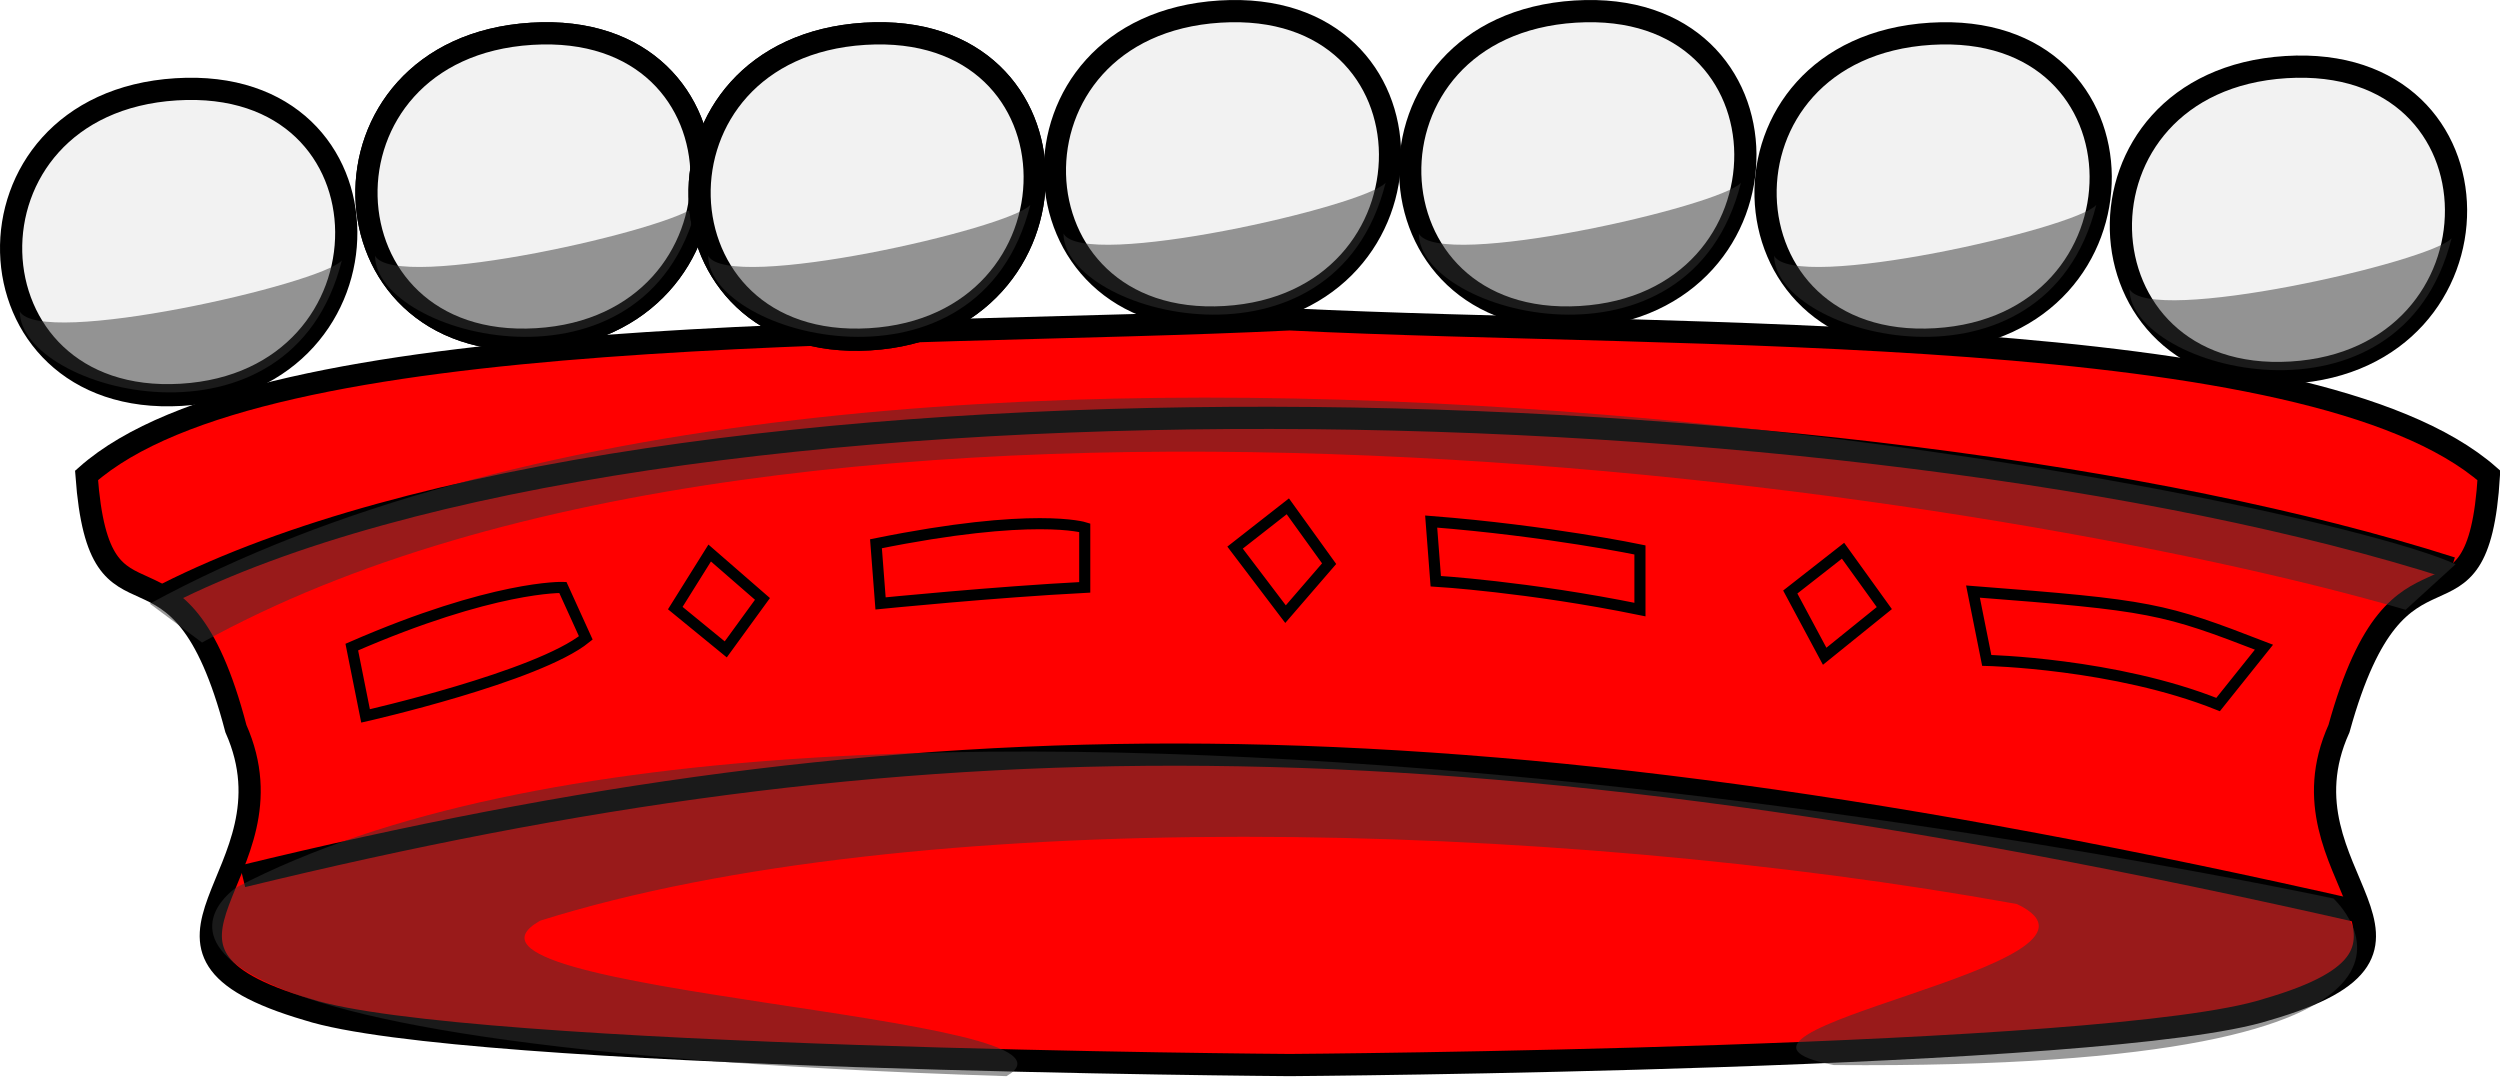
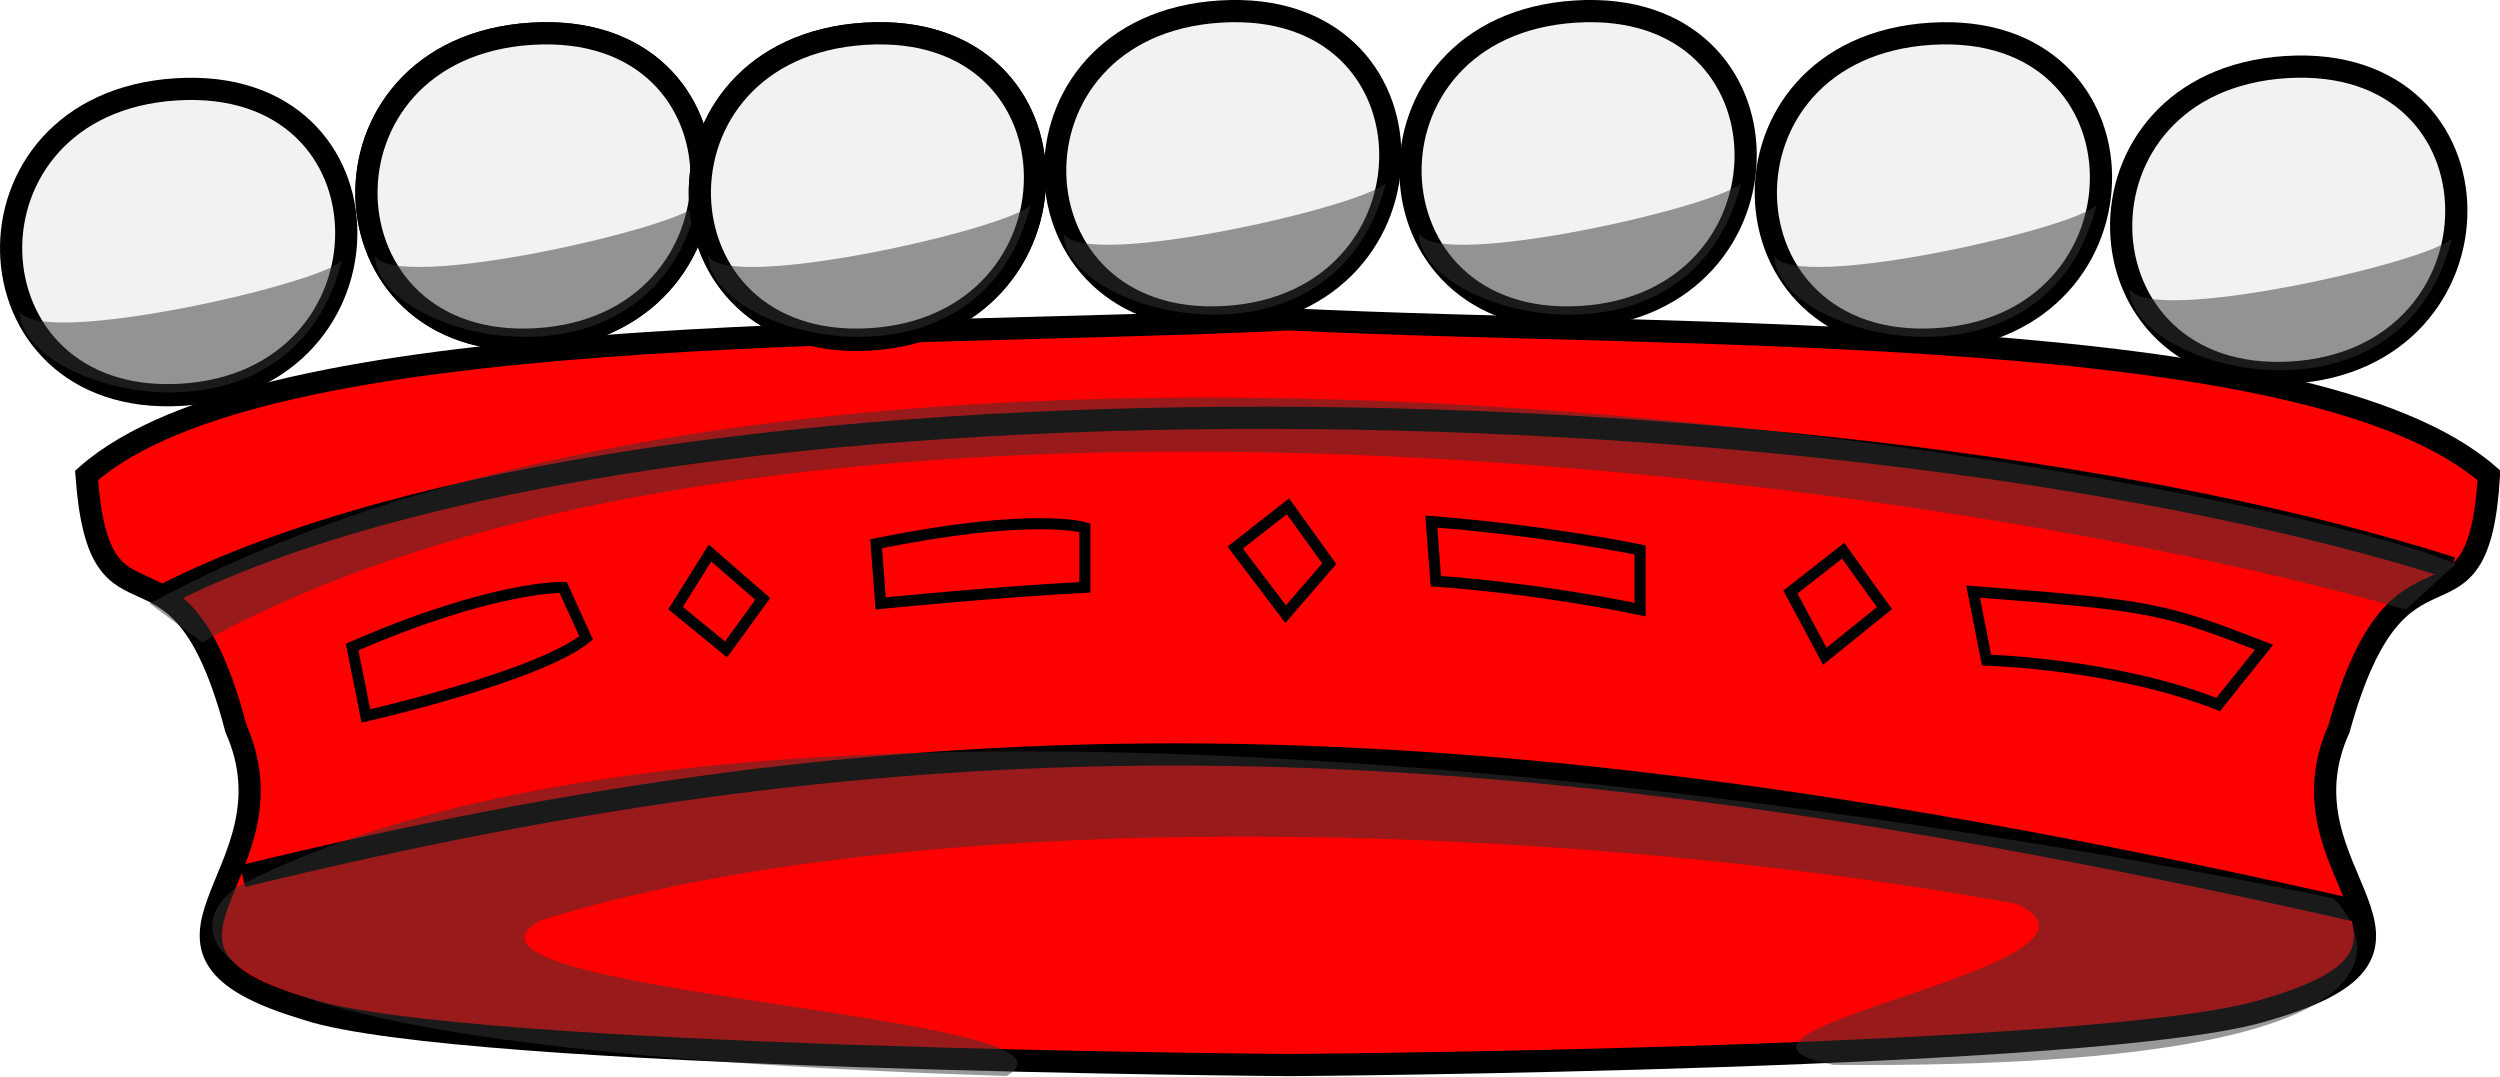
<svg xmlns="http://www.w3.org/2000/svg" width="450.287" height="193.832" id="svg2" version="1.0">
  <defs id="defs4">
    </defs>
-   <g id="layer1" transform="translate(-7.712759,2.832231)">
+   <g id="layer1">
    <g id="body">
-       <path d="M 63.1,179 C 25.7,168 62,155 50.2,128.4 39.8,88.6 25.7,115.6 23.3,82.8 55,54.68 168,58.18 240,54.69 c 71,3.49 184,0 216,28.11 -2,32.8 -16,5.8 -27,45.6 -12,26.6 25,39.6 -13,50.6 -28,9 -176,10 -176,10 0,0 -149,-1 -176.9,-10 z" style="fill:#ff0000;stroke:#000000;stroke-width:4;stroke-miterlimit:4;stroke-opacity:1;stroke-dasharray:none" id="path3764" />
-       <path id="path3767" d="m 37.594,104.179 c 88.1,-44.5 305.67,-38.6 411.67,-4.7" style="fill:none;stroke:#000000;stroke-width:4;stroke-miterlimit:4;stroke-opacity:1;stroke-dasharray:none" />
-       <path id="path3769" d="m 51.4,155 c 120.253,-29.264 216.032,-31.273 382.032,6.527" style="fill:none;stroke:#000000;stroke-width:4;stroke-miterlimit:4;stroke-opacity:1;stroke-dasharray:none" />
-       <path id="path3773" style="opacity:0.5;fill:#333333;fill-opacity:1;fill-rule:evenodd;stroke:none" d="M 44.1,112.9 C 152,53.18 365,84.8 441,107 l 9,-8.2 C 422,85.9 166,34.4 34.7,105.9 z m 6.2,44.1 c 107.7,-56.2 377.7,2 377.7,2 0,0 34,31 -90,30 -31,-6 56,-18 33,-29 -84,-15.2 -199,-18.1 -266,3 -23,13 103,17 84,28 C 7.63,185.26 50.3,157 50.3,157 z" />
-       <path id="path3079" style="fill:none;stroke:#000000;stroke-width:2;stroke-linecap:butt;stroke-linejoin:miter;stroke-opacity:1" d="m 265.488,91.107 c 21.074,1.653 37.603,5.107 37.603,5.107 l 0,10.744 c -20.248,-4.132 -36.777,-5.107 -36.777,-5.107 z m -100,4 C 194,89.322 203.091,92.215 203.091,92.215 l 0,10.744 c -16.116,0.826 -36.777,2.893 -36.777,2.893 z m 74.182,-6.744 -9.504,7.438 9.091,11.983 7.851,-9.091 z m 100,8 -9.504,7.438 6.198,11.57 10.744,-8.678 z m 23.405,7.355 c 32.231,2.479 34.231,2.992 52.413,10.017 l -8.264,10.331 C 388.628,116.628 365.554,116.116 365.554,116.116 z m -227.537,-6.942 -6.198,9.917 9.091,7.438 6.612,-9.091 z m -64.463,16.942 c 25.62,-11.157 38.017,-10.744 38.017,-10.744 l 4.132,9.091 c -8.678,7.025 -39.669,14.05 -39.669,14.05 z" />
-       <path id="path3089" d="M 40.364,68.281 C 80.102,65.91 80.179,10.711 39.439,13.253 -1.3,15.795 0.625,70.652 40.364,68.281 z" style="fill:#f2f2f2;stroke:#000000;stroke-width:4;stroke-linecap:butt;stroke-linejoin:miter;stroke-opacity:1" />
-       <path id="path3091" d="m 11.267,53.237 c 0.058,14.446 48.855,27.481 58.015,-9.16 -3.629,4.234 -54.386,15.814 -58.015,9.16 z" style="opacity:0.5;fill:#333333;stroke:none" />
-       <path style="fill:#f2f2f2;stroke:#000000;stroke-width:4;stroke-linecap:butt;stroke-linejoin:miter;stroke-opacity:1" d="m 228.364,54.281 c 39.739,-2.371 39.815,-57.57 -0.924,-55.028 -40.739,2.542 -38.815,57.399 0.924,55.028 z" id="path3044" />
-       <path style="opacity:0.5;fill:#333333;stroke:none" d="m 199.267,39.237 c 0.058,14.446 48.855,27.481 58.015,-9.16 -3.629,4.234 -54.386,15.814 -58.015,9.16 z" id="path3046" />
-       <path id="path3048" d="m 420.364,64.281 c 39.739,-2.371 39.815,-57.57 -0.924,-55.028 -40.739,2.542 -38.815,57.399 0.924,55.028 z" style="fill:#f2f2f2;stroke:#000000;stroke-width:4;stroke-linecap:butt;stroke-linejoin:miter;stroke-opacity:1" />
-       <path id="path3050" d="m 391.267,49.237 c 0.058,14.446 48.855,27.481 58.015,-9.16 -3.629,4.234 -54.386,15.814 -58.015,9.16 z" style="opacity:0.5;fill:#333333;stroke:none" />
-       <path style="fill:#f2f2f2;stroke:#000000;stroke-width:4;stroke-linecap:butt;stroke-linejoin:miter;stroke-opacity:1" d="m 292.364,54.281 c 39.739,-2.371 39.815,-57.57 -0.924,-55.028 -40.739,2.542 -38.815,57.399 0.924,55.028 z" id="path3052" />
-       <path style="opacity:0.5;fill:#333333;stroke:none" d="m 263.267,39.237 c 0.058,14.446 48.855,27.481 58.015,-9.16 -3.629,4.234 -54.386,15.814 -58.015,9.16 z" id="path3054" />
-       <path id="path3056" d="m 356.364,58.281 c 39.739,-2.371 39.815,-57.57 -0.924,-55.028 -40.739,2.542 -38.815,57.399 0.924,55.028 z" style="fill:#f2f2f2;stroke:#000000;stroke-width:4;stroke-linecap:butt;stroke-linejoin:miter;stroke-opacity:1" />
-       <path id="path3058" d="m 327.267,43.237 c 0.058,14.446 48.855,27.481 58.015,-9.16 -3.629,4.234 -54.386,15.814 -58.015,9.16 z" style="opacity:0.5;fill:#333333;stroke:none" />
-       <path style="fill:#f2f2f2;stroke:#000000;stroke-width:4;stroke-linecap:butt;stroke-linejoin:miter;stroke-opacity:1" d="m 104.364,58.281 c 39.739,-2.371 39.815,-57.57 -0.924,-55.028 -40.739,2.542 -38.815,57.399 0.924,55.028 z" id="path3060" />
-       <path style="opacity:0.5;fill:#333333;stroke:none" d="m 75.267,43.237 c 0.058,14.446 48.855,27.481 58.015,-9.16 -3.629,4.234 -54.386,15.814 -58.015,9.16 z" id="path3062" />
-       <path id="path3064" d="m 104.364,58.281 c 39.739,-2.371 39.815,-57.57 -0.924,-55.028 -40.739,2.542 -38.815,57.399 0.924,55.028 z" style="fill:#f2f2f2;stroke:#000000;stroke-width:4;stroke-linecap:butt;stroke-linejoin:miter;stroke-opacity:1" />
-       <path id="path3066" d="m 75.267,43.237 c 0.058,14.446 48.855,27.481 58.015,-9.16 -3.629,4.234 -54.386,15.814 -58.015,9.16 z" style="opacity:0.5;fill:#333333;stroke:none" />
-       <path id="path3068" d="m 164.364,58.281 c 39.739,-2.371 39.815,-57.57 -0.924,-55.028 -40.739,2.542 -38.815,57.399 0.924,55.028 z" style="fill:#f2f2f2;stroke:#000000;stroke-width:4;stroke-linecap:butt;stroke-linejoin:miter;stroke-opacity:1" />
-       <path id="path3070" d="m 135.267,43.237 c 0.058,14.446 48.855,27.481 58.015,-9.16 -3.629,4.234 -54.386,15.814 -58.015,9.16 z" style="opacity:0.5;fill:#333333;stroke:none" />
-       <path style="fill:#f2f2f2;stroke:#000000;stroke-width:4;stroke-linecap:butt;stroke-linejoin:miter;stroke-opacity:1" d="m 164.364,58.281 c 39.739,-2.371 39.815,-57.57 -0.924,-55.028 -40.739,2.542 -38.815,57.399 0.924,55.028 z" id="path3072" />
-       <path style="opacity:0.5;fill:#333333;stroke:none" d="m 135.267,43.237 c 0.058,14.446 48.855,27.481 58.015,-9.16 -3.629,4.234 -54.386,15.814 -58.015,9.16 z" id="path3074" />
+       <path d="M55.39,181.8   C17.99,170.8 54.29,157.8 42.49,131.2 32.09,91.43 17.99,118.4 15.59,85.63 47.29,57.51 160.3,61.01 232.3,57.52   c71,3.49 184,0 216,28.11 -2,32.8 -16,5.8 -27,45.6 -12,26.6 25,39.6 -13,50.6 -28,9 -176,10 -176,10 0,0 -149,-1 -176.9,-10   z " style="fill:#ff0000;stroke:#000000;stroke-width:4;stroke-miterlimit:4;stroke-opacity:1;stroke-dasharray:none" id="path3764" />
+       <path id="path3767" d="m29.88,107   c88.1,-44.5 305.7,-38.6 411.7,-4.7   " style="fill:none;stroke:#000000;stroke-width:4;stroke-miterlimit:4;stroke-opacity:1;stroke-dasharray:none" />
+       <path id="path3769" d="m43.69,157.8   c120.3,-29.26 216,-31.27 382,6.527   " style="fill:none;stroke:#000000;stroke-width:4;stroke-miterlimit:4;stroke-opacity:1;stroke-dasharray:none" />
+       <path id="path3773" style="opacity:0.5;fill:#333333;fill-opacity:1;fill-rule:evenodd;stroke:none" d="M36.39,115.7   C144.3,56.01 357.3,87.63 433.3,109.8   l9,-8.2   C414.3,88.73 158.3,37.23 26.99,108.7   z m6.2,44.1   c107.7,-56.2 377.7,2 377.7,2 0,0 34,31 -90,30 -31,-6 56,-18 33,-29 -84,-15.2 -199,-18.1 -266,3 -23,13 103,17 84,28   C-0.083,188.1 42.59,159.8 42.59,159.8   z " />
+       <path id="path3079" style="fill:none;stroke:#000000;stroke-width:2;stroke-linecap:butt;stroke-linejoin:miter;stroke-opacity:1" d="m257.8,93.94   c21.07,1.653 37.6,5.107 37.6,5.107   l0,10.74   c-20.25,-4.132 -36.78,-5.107 -36.78,-5.107   z m-100,4   C186.3,92.15 195.4,95.05 195.4,95.05   l0,10.74   c-16.12,0.826 -36.78,2.893 -36.78,2.893   z m74.18,-6.744 -9.504,7.438 9.091,11.98 7.851,-9.091   z m100,8 -9.504,7.438 6.198,11.57 10.74,-8.678   z m23.4,7.355   c32.23,2.479 34.23,2.992 52.41,10.02   l-8.264,10.33   C380.9,119.5 357.8,118.9 357.8,118.9   z m-227.5,-6.942 -6.198,9.917 9.091,7.438 6.612,-9.091   z m-64.46,16.94   c25.62,-11.16 38.02,-10.74 38.02,-10.74   l4.132,9.091   c-8.678,7.025 -39.67,14.05 -39.67,14.05   z " />
+       <path id="path3089" d="M32.65,71.11   C72.39,68.74 72.47,13.54 31.73,16.09 -9.013,18.63 -7.088,73.48 32.65,71.11   z " style="fill:#f2f2f2;stroke:#000000;stroke-width:4;stroke-linecap:butt;stroke-linejoin:miter;stroke-opacity:1" />
+       <path id="path3091" d="m3.554,56.07   c0.058,14.45 48.85,27.48 58.02,-9.16 -3.629,4.234 -54.39,15.81 -58.02,9.16   z " style="opacity:0.5;fill:#333333;stroke:none" />
+       <path style="fill:#f2f2f2;stroke:#000000;stroke-width:4;stroke-linecap:butt;stroke-linejoin:miter;stroke-opacity:1" d="m220.7,57.11   c39.74,-2.371 39.82,-57.57 -0.924,-55.03 -40.74,2.542 -38.81,57.4 0.924,55.03   z " id="path3044" />
+       <path style="opacity:0.5;fill:#333333;stroke:none" d="m191.6,42.07   c0.058,14.45 48.85,27.48 58.02,-9.16 -3.629,4.234 -54.39,15.81 -58.02,9.16   z " id="path3046" />
+       <path id="path3048" d="m412.7,67.11   c39.74,-2.371 39.82,-57.57 -0.924,-55.03 -40.74,2.542 -38.81,57.4 0.924,55.03   z " style="fill:#f2f2f2;stroke:#000000;stroke-width:4;stroke-linecap:butt;stroke-linejoin:miter;stroke-opacity:1" />
+       <path id="path3050" d="m383.6,52.07   c0.058,14.45 48.85,27.48 58.02,-9.16 -3.629,4.234 -54.39,15.81 -58.02,9.16   z " style="opacity:0.5;fill:#333333;stroke:none" />
+       <path style="fill:#f2f2f2;stroke:#000000;stroke-width:4;stroke-linecap:butt;stroke-linejoin:miter;stroke-opacity:1" d="m284.7,57.11   c39.74,-2.371 39.82,-57.57 -0.924,-55.03 -40.74,2.542 -38.81,57.4 0.924,55.03   z " id="path3052" />
+       <path style="opacity:0.5;fill:#333333;stroke:none" d="m255.6,42.07   c0.058,14.45 48.85,27.48 58.02,-9.16 -3.629,4.234 -54.39,15.81 -58.02,9.16   z " id="path3054" />
+       <path id="path3056" d="m348.7,61.11   c39.74,-2.371 39.82,-57.57 -0.924,-55.03 -40.74,2.542 -38.81,57.4 0.924,55.03   z " style="fill:#f2f2f2;stroke:#000000;stroke-width:4;stroke-linecap:butt;stroke-linejoin:miter;stroke-opacity:1" />
+       <path id="path3058" d="m319.6,46.07   c0.058,14.45 48.85,27.48 58.02,-9.16 -3.629,4.234 -54.39,15.81 -58.02,9.16   z " style="opacity:0.5;fill:#333333;stroke:none" />
+       <path style="fill:#f2f2f2;stroke:#000000;stroke-width:4;stroke-linecap:butt;stroke-linejoin:miter;stroke-opacity:1" d="m96.65,61.11   c39.74,-2.371 39.82,-57.57 -0.924,-55.03 -40.74,2.542 -38.81,57.4 0.924,55.03   z " id="path3060" />
+       <path style="opacity:0.5;fill:#333333;stroke:none" d="m67.55,46.07   c0.058,14.45 48.85,27.48 58.02,-9.16 -3.629,4.234 -54.39,15.81 -58.02,9.16   z " id="path3062" />
+       <path id="path3064" d="m96.65,61.11   c39.74,-2.371 39.82,-57.57 -0.924,-55.03 -40.74,2.542 -38.81,57.4 0.924,55.03   z " style="fill:#f2f2f2;stroke:#000000;stroke-width:4;stroke-linecap:butt;stroke-linejoin:miter;stroke-opacity:1" />
+       <path id="path3066" d="m67.55,46.07   c0.058,14.45 48.85,27.48 58.02,-9.16 -3.629,4.234 -54.39,15.81 -58.02,9.16   z " style="opacity:0.5;fill:#333333;stroke:none" />
+       <path id="path3068" d="m156.7,61.11   c39.74,-2.371 39.82,-57.57 -0.924,-55.03 -40.74,2.542 -38.81,57.4 0.924,55.03   z " style="fill:#f2f2f2;stroke:#000000;stroke-width:4;stroke-linecap:butt;stroke-linejoin:miter;stroke-opacity:1" />
+       <path id="path3070" d="m127.6,46.07   c0.058,14.45 48.85,27.48 58.02,-9.16 -3.629,4.234 -54.39,15.81 -58.02,9.16   z " style="opacity:0.5;fill:#333333;stroke:none" />
+       <path style="fill:#f2f2f2;stroke:#000000;stroke-width:4;stroke-linecap:butt;stroke-linejoin:miter;stroke-opacity:1" d="m156.7,61.11   c39.74,-2.371 39.82,-57.57 -0.924,-55.03 -40.74,2.542 -38.81,57.4 0.924,55.03   z " id="path3072" />
+       <path style="opacity:0.5;fill:#333333;stroke:none" d="m127.6,46.07   c0.058,14.45 48.85,27.48 58.02,-9.16 -3.629,4.234 -54.39,15.81 -58.02,9.16   z " id="path3074" />
    </g>
  </g>
</svg>
